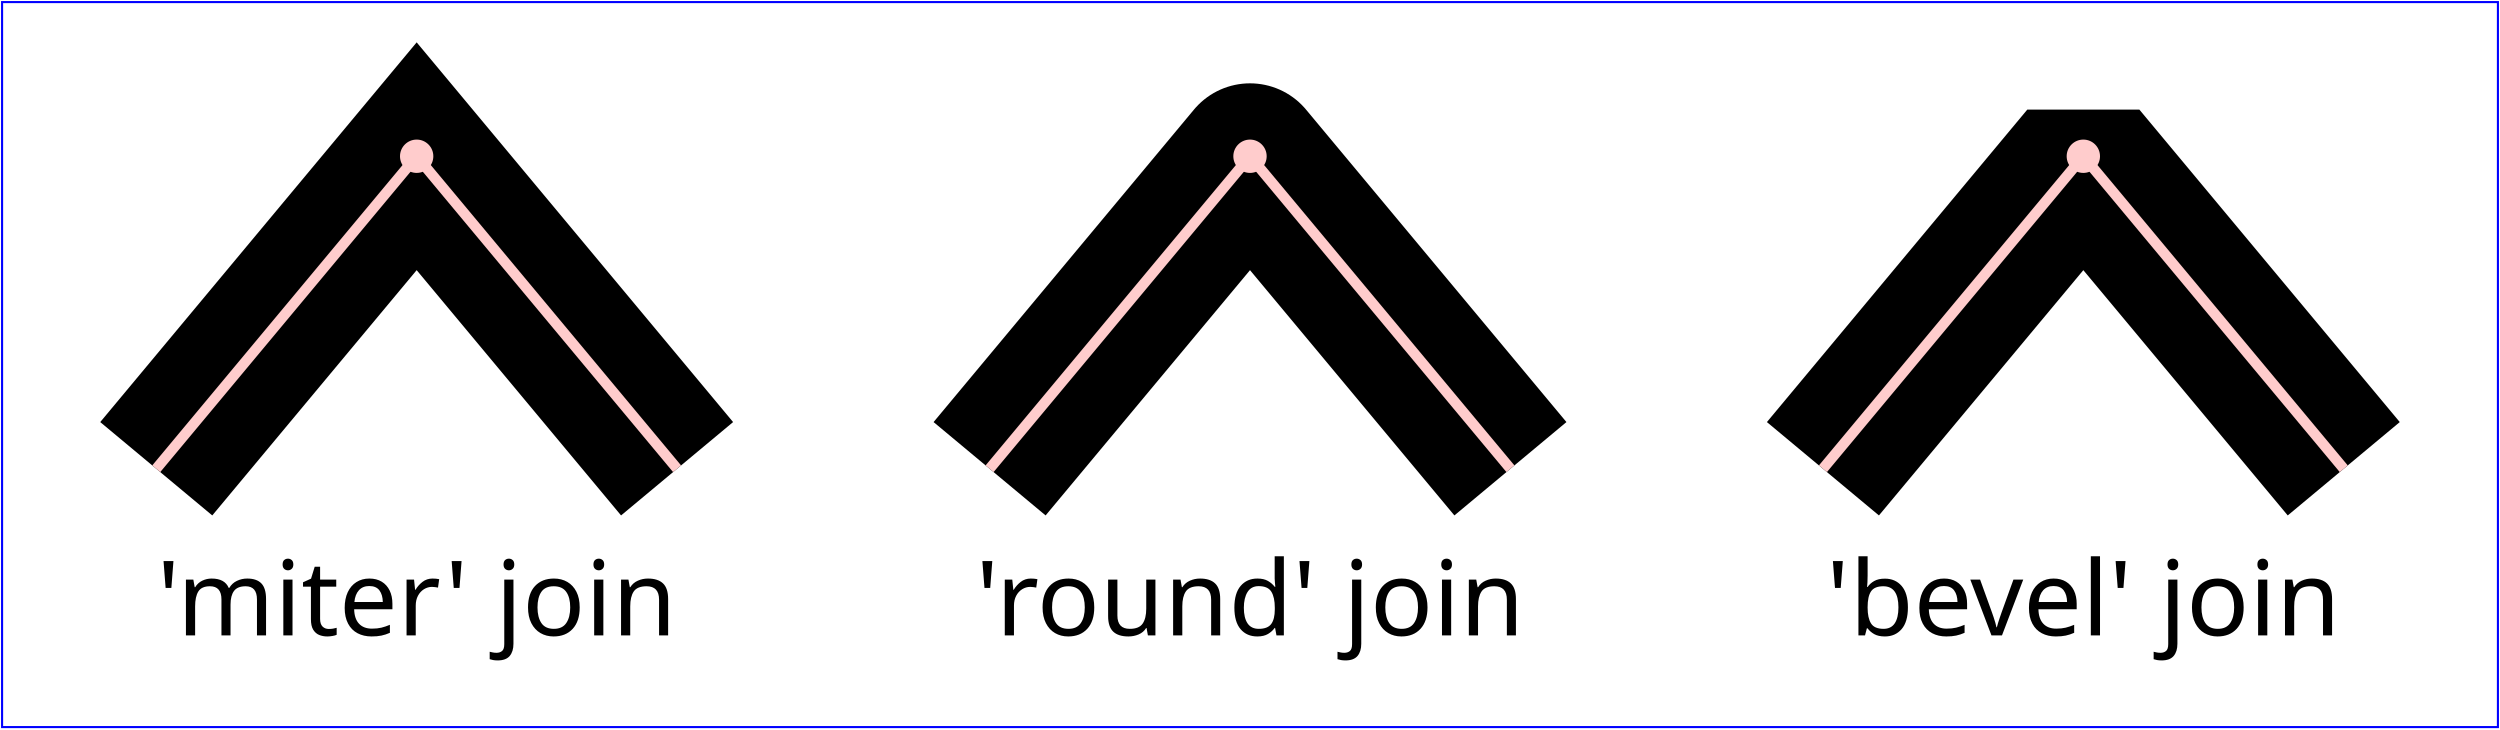
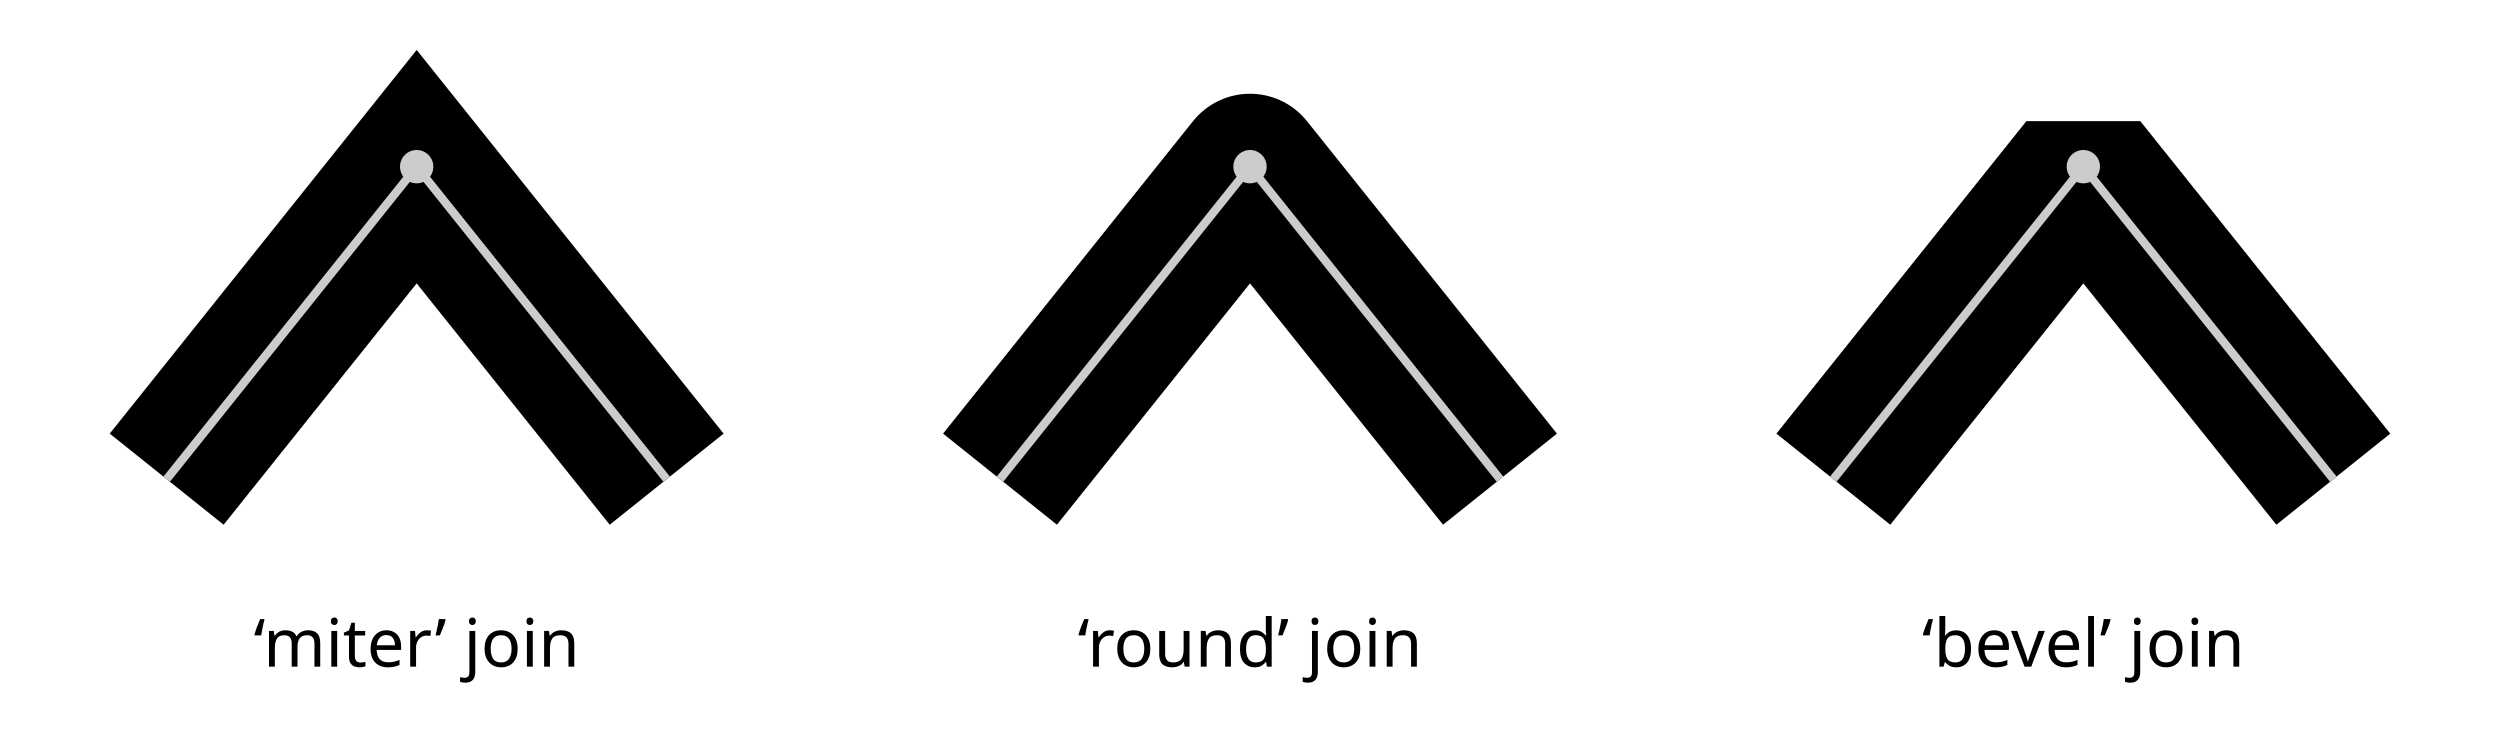
- <svg xmlns="http://www.w3.org/2000/svg" xmlns:xlink="http://www.w3.org/1999/xlink" width="12cm" height="3.5cm" viewBox="0 0 1200 350" version="1.1">
-   <rect x="1" y="1" width="1198" height="348" fill="none" stroke="blue" />
+ <svg xmlns="http://www.w3.org/2000/svg" xmlns:xlink="http://www.w3.org/1999/xlink" width="600" height="180" viewBox="0 0 600 180">
  <style type="text/css">
-     .thick { stroke:black; stroke-width:70 }
-     .thin { stroke:#ffcccc; stroke-width:5 }
-     text { text-anchor:middle; font-size:50; font-family:Verdana }
-     circle { fill:#ffcccc; stroke:none }
+     .thick { stroke: black; stroke-width: 35px }
+     .thin { stroke: #ccc; stroke-width: 2px }
+     text { text-anchor: middle; font: 16px sans-serif }
+     circle { fill: #ccc; stroke: none }
  </style>
  <defs>
-     <path id="path1" d="M -125,150 L 0,0 L 125,150" fill="none" />
-     <circle id="circle1" cx="0" cy="0" r="8" />
+     <path id="path1" d="M -60,75 L 0,0 L 60,75" fill="none" />
+     <circle id="circle1" cx="0" cy="0" r="4" />
  </defs>
-   <g transform="translate(200,75)">
+   <g transform="translate(100,40)">
    <use class="thick" xlink:href="#path1" stroke-linejoin="miter" />
    <use class="thin" xlink:href="#path1" />
    <use xlink:href="#circle1" />
-     <text y="230">'miter' join</text>
+     <text y="120">‘miter’ join</text>
  </g>
-   <g transform="translate(600,75)">
+   <g transform="translate(300,40)">
    <use class="thick" xlink:href="#path1" stroke-linejoin="round" />
    <use class="thin" xlink:href="#path1" />
    <use xlink:href="#circle1" />
-     <text y="230">'round' join</text>
+     <text y="120">‘round’ join</text>
  </g>
-   <g transform="translate(1000,75)">
+   <g transform="translate(500,40)">
    <use class="thick" xlink:href="#path1" stroke-linejoin="bevel" />
    <use class="thin" xlink:href="#path1" />
    <use xlink:href="#circle1" />
-     <text y="230">'bevel' join</text>
+     <text y="120">‘bevel’ join</text>
  </g>
</svg>
